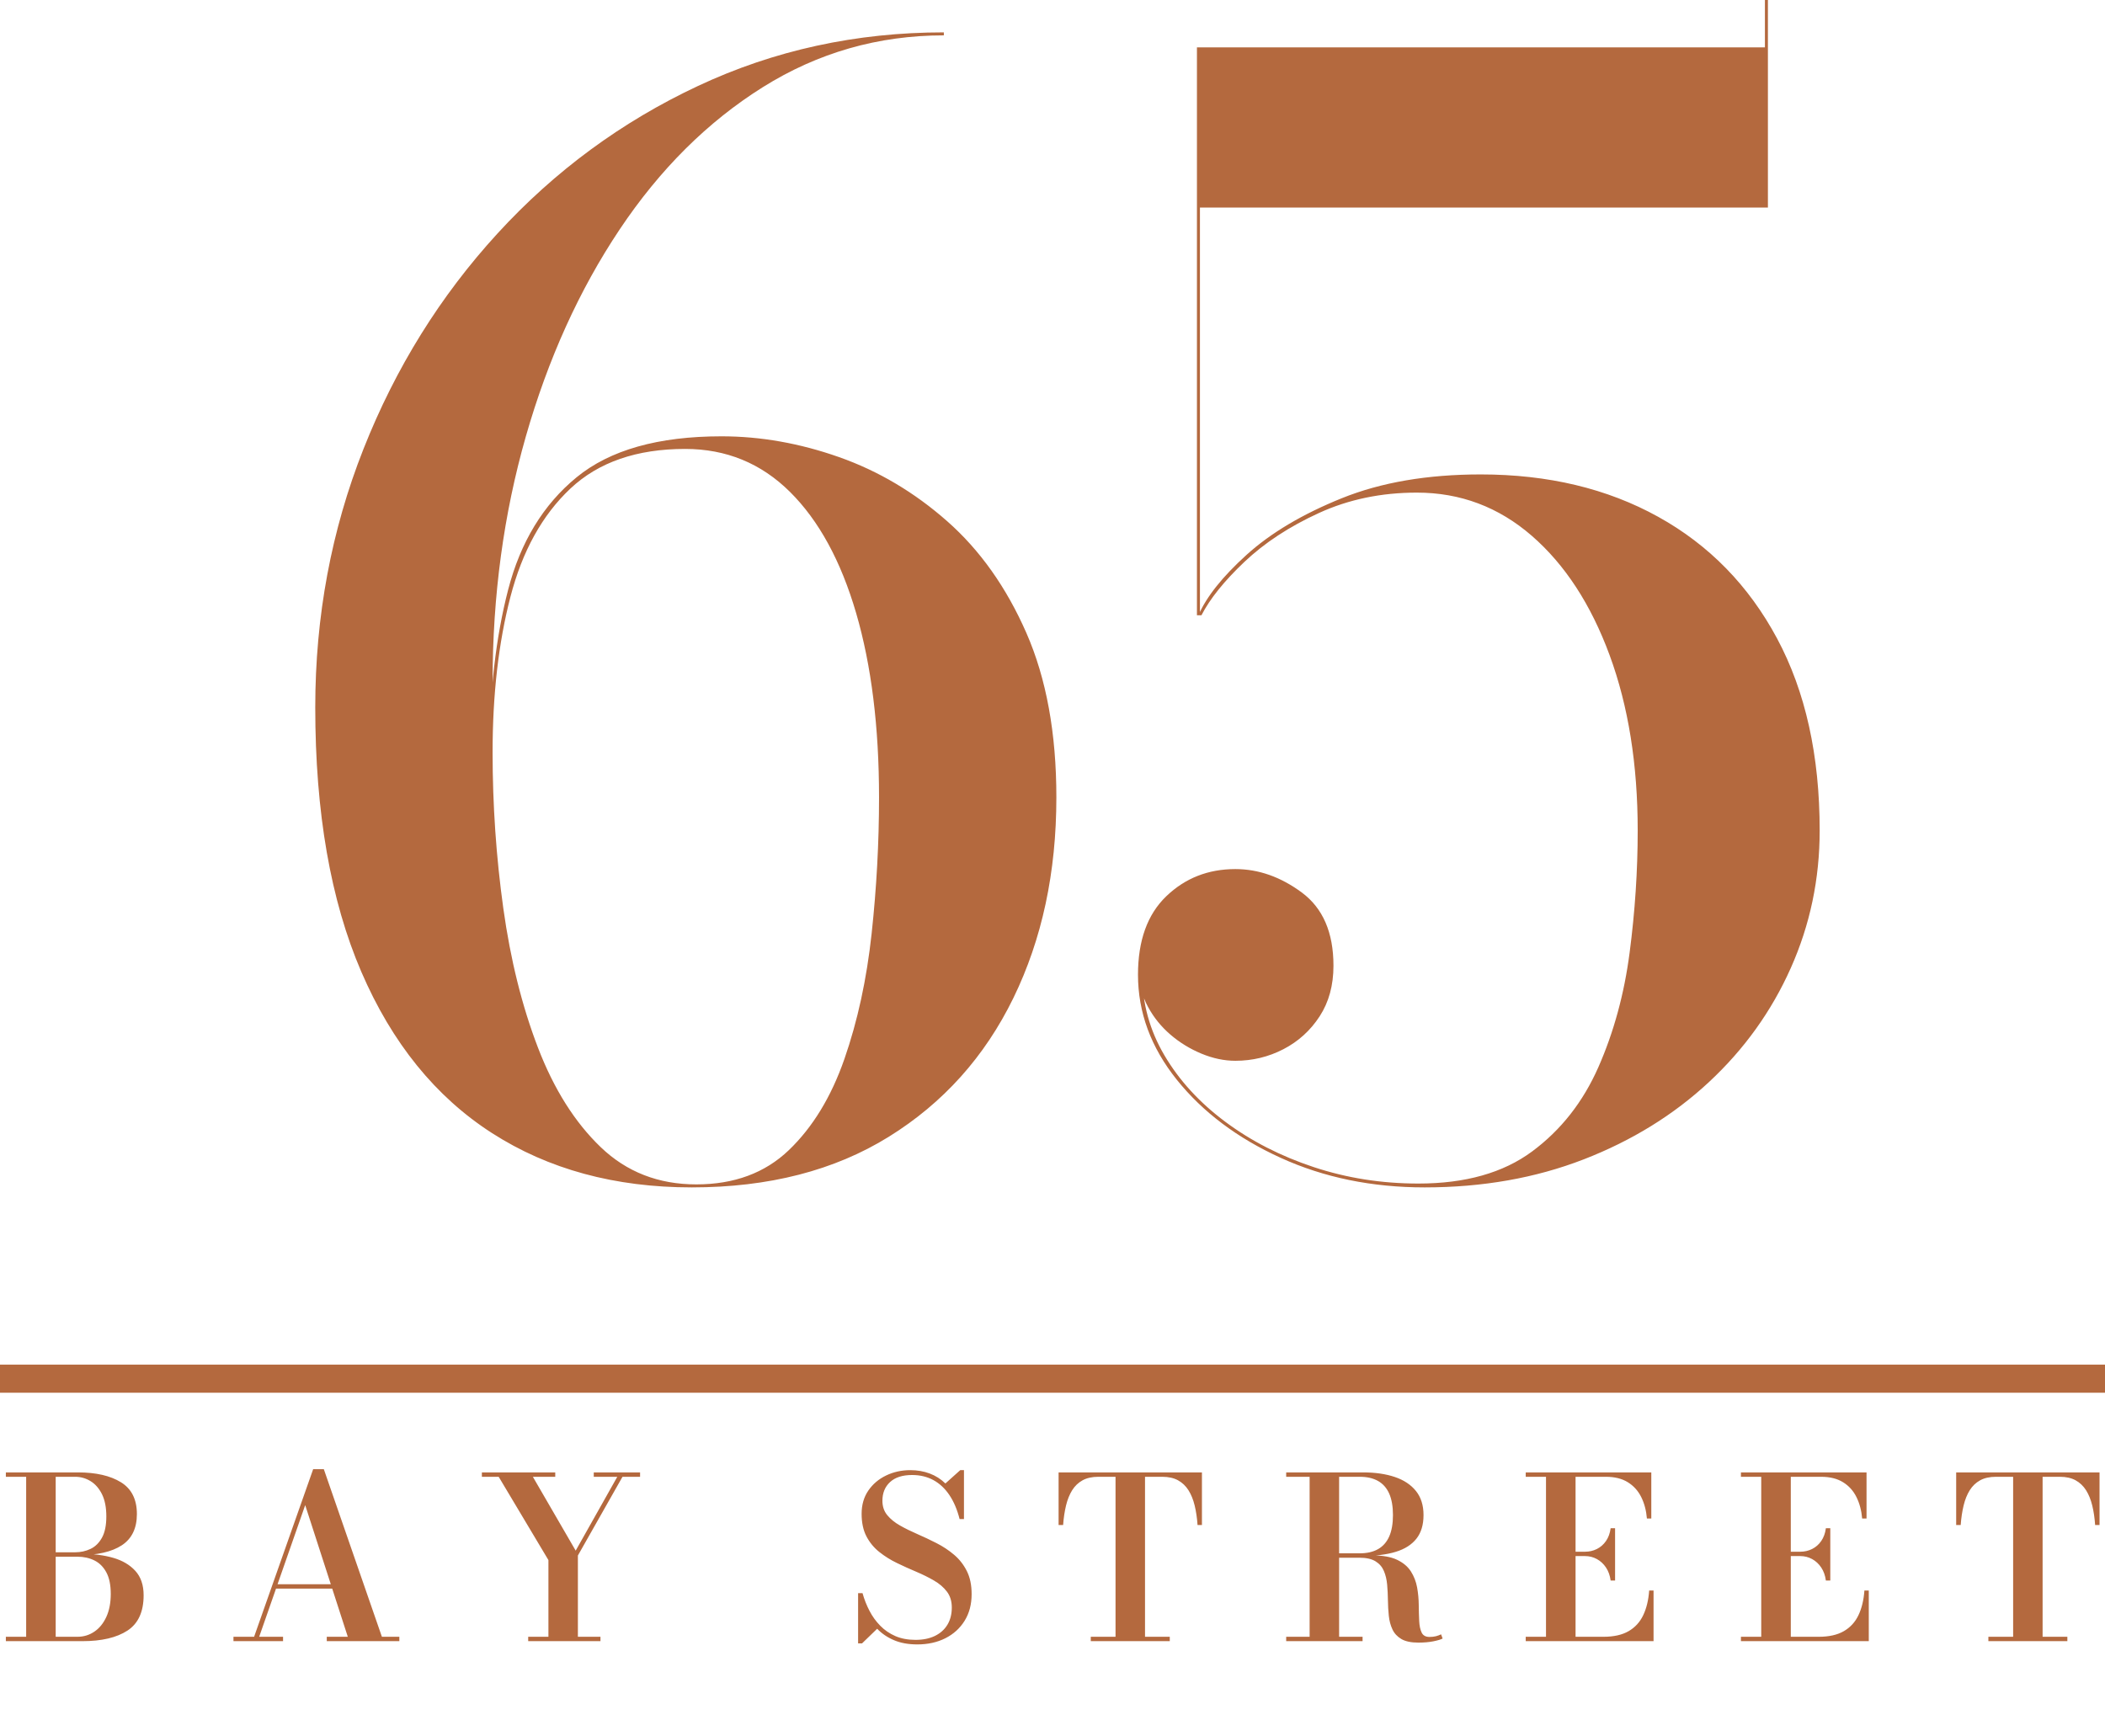
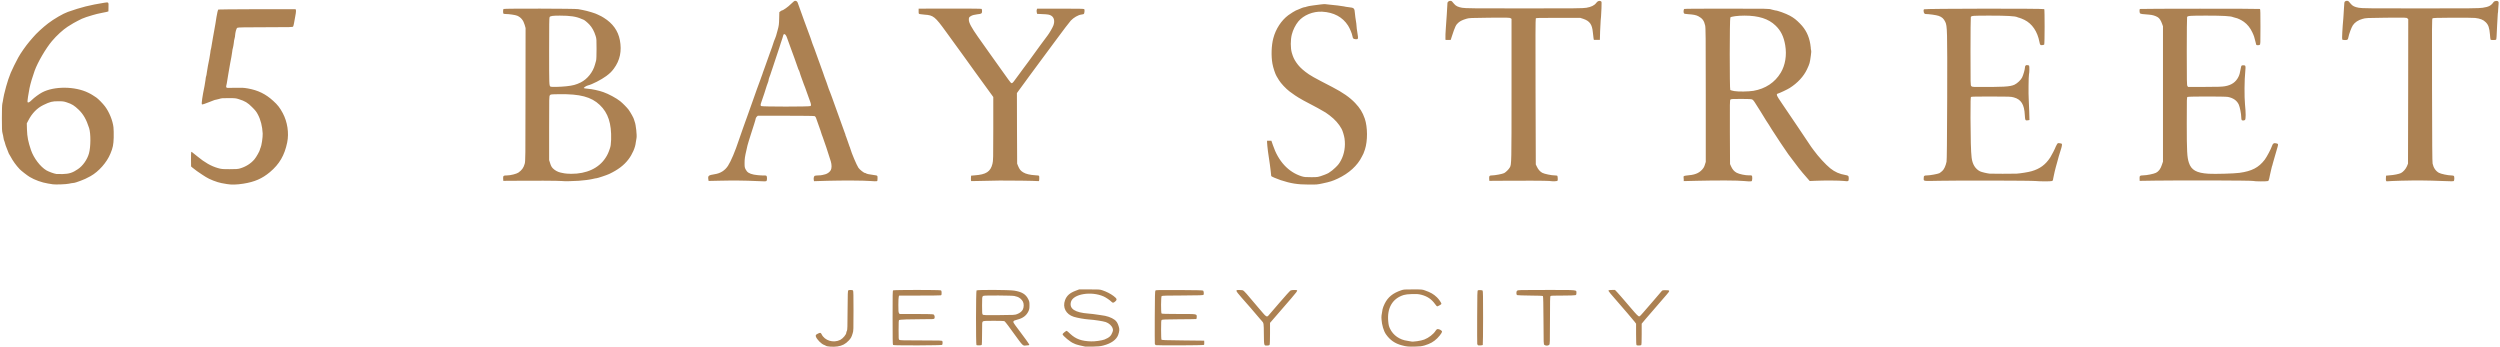
- <svg xmlns="http://www.w3.org/2000/svg" viewBox="0 0 89.8 74" width="359" height="296">
-   <path fill="#b4693e" d="M29.513 50.64Q24.592 50.64 20.985 48.32Q17.378 46.0 15.413 41.44Q13.449 36.88 13.449 30.16Q13.449 24.336 15.506 19.136Q17.562 13.936 21.228 9.936Q24.895 5.936 29.774 3.648Q34.652 1.36 40.265 1.36V1.488Q36.069 1.488 32.54 3.7Q29.01 5.913 26.43 9.776Q23.851 13.639 22.432 18.602Q21.014 23.565 21.014 29.066V32.08Q21.014 35.45 21.472 38.737Q21.93 42.023 22.951 44.68Q23.972 47.337 25.628 48.924Q27.283 50.512 29.705 50.512Q32.128 50.512 33.653 49.05Q35.178 47.588 36.023 45.16Q36.868 42.732 37.184 39.811Q37.5 36.89 37.5 34.0Q37.5 29.488 36.525 26.143Q35.549 22.799 33.701 20.966Q31.853 19.133 29.229 19.133Q26.134 19.133 24.334 20.824Q22.535 22.515 21.774 25.448Q21.014 28.381 21.014 32.08H20.886Q20.886 28.202 21.676 25.146Q22.466 22.09 24.599 20.342Q26.732 18.595 30.78 18.595Q33.28 18.595 35.795 19.482Q38.311 20.369 40.408 22.218Q42.506 24.067 43.786 26.985Q45.065 29.904 45.065 34.0Q45.065 38.8 43.231 42.56Q41.397 46.32 37.916 48.48Q34.435 50.64 29.513 50.64ZM60.777 50.64Q57.401 50.64 54.633 49.378Q51.864 48.116 50.205 46.049Q48.547 43.981 48.547 41.565Q48.547 39.379 49.753 38.219Q50.96 37.059 52.7 37.059Q54.185 37.059 55.536 38.059Q56.886 39.059 56.886 41.181Q56.886 42.435 56.296 43.342Q55.705 44.25 54.75 44.744Q53.795 45.238 52.7 45.238Q51.989 45.238 51.255 44.934Q50.521 44.629 49.931 44.122Q49.34 43.614 48.976 42.941Q48.611 42.269 48.611 41.565H48.73Q48.73 43.4 49.675 45.006Q50.621 46.612 52.273 47.842Q53.925 49.072 56.043 49.774Q58.162 50.476 60.508 50.476Q63.509 50.476 65.357 49.109Q67.205 47.742 68.19 45.504Q69.175 43.266 69.52 40.625Q69.865 37.985 69.865 35.414Q69.865 31.184 68.667 27.933Q67.469 24.682 65.347 22.839Q63.225 20.997 60.444 20.997Q58.168 20.997 56.27 21.865Q54.373 22.733 53.085 23.954Q51.798 25.174 51.254 26.23H51.126Q51.638 25.046 53.183 23.648Q54.729 22.25 57.244 21.235Q59.76 20.221 63.171 20.221Q67.475 20.221 70.736 22.027Q73.998 23.834 75.813 27.224Q77.628 30.614 77.628 35.414Q77.628 38.518 76.395 41.282Q75.163 44.046 72.904 46.147Q70.645 48.248 67.562 49.444Q64.478 50.64 60.777 50.64ZM51.062 26.23V2.0H75.292V-1.488H75.42V8.835H51.19V26.23ZM0 58.2H89.8V59.4H0ZM0.25 70.0V69.813H3.304Q3.703 69.813 4.025 69.594Q4.347 69.376 4.536 68.966Q4.725 68.555 4.725 67.984Q4.725 67.413 4.536 67.063Q4.347 66.713 4.025 66.555Q3.703 66.397 3.304 66.397H2.21V66.275H3.519Q4.239 66.275 4.83 66.445Q5.422 66.616 5.774 67.002Q6.127 67.389 6.127 68.042Q6.127 69.1 5.436 69.55Q4.745 70.0 3.519 70.0ZM1.116 69.919V62.881H2.376V69.919ZM2.21 66.333V66.208H3.208Q3.559 66.208 3.862 66.064Q4.165 65.92 4.351 65.584Q4.536 65.248 4.536 64.677Q4.536 64.106 4.351 63.731Q4.165 63.357 3.862 63.172Q3.559 62.987 3.208 62.987H0.25V62.8H3.325Q4.478 62.8 5.159 63.22Q5.84 63.64 5.84 64.576Q5.84 65.487 5.196 65.91Q4.551 66.333 3.325 66.333ZM11.714 67.759V67.572H14.729V67.759ZM13.814 62.661 16.292 69.813H17.036V70.0H13.94V69.813H14.837L13.02 64.196L11.057 69.813H12.075V70.0H9.96V69.813H10.84L13.36 62.661ZM22.533 70.0V69.813H23.396V66.541L21.274 62.987H20.557V62.8H23.687V62.987H22.732L24.559 66.138L26.334 62.987H25.33V62.8H27.306V62.987H26.556L24.653 66.346V69.813H25.616V70.0ZM39.131 70.139Q38.564 70.139 38.141 69.96Q37.718 69.781 37.42 69.471L36.774 70.096H36.607V67.952H36.796Q36.905 68.345 37.091 68.703Q37.276 69.061 37.55 69.34Q37.823 69.62 38.195 69.783Q38.568 69.945 39.056 69.945Q39.533 69.945 39.881 69.778Q40.228 69.61 40.416 69.301Q40.604 68.992 40.604 68.565Q40.604 68.161 40.396 67.887Q40.189 67.613 39.845 67.414Q39.501 67.214 39.091 67.04Q38.68 66.867 38.27 66.669Q37.86 66.472 37.516 66.199Q37.172 65.927 36.964 65.532Q36.757 65.137 36.757 64.566Q36.757 63.992 37.043 63.575Q37.329 63.158 37.803 62.931Q38.276 62.704 38.834 62.704Q39.281 62.704 39.661 62.847Q40.041 62.989 40.331 63.272L40.964 62.704H41.123V64.792H40.937Q40.784 64.186 40.501 63.766Q40.218 63.345 39.818 63.128Q39.418 62.911 38.912 62.911Q38.295 62.911 37.969 63.213Q37.644 63.514 37.644 64.01Q37.644 64.372 37.85 64.623Q38.056 64.874 38.395 65.066Q38.734 65.258 39.141 65.434Q39.547 65.61 39.953 65.818Q40.36 66.025 40.698 66.311Q41.037 66.596 41.243 67.004Q41.45 67.411 41.45 67.994Q41.45 68.646 41.152 69.128Q40.854 69.61 40.331 69.875Q39.808 70.139 39.131 70.139ZM46.533 70.0V69.813H47.589V62.987H46.856Q46.456 62.987 46.183 63.137Q45.91 63.287 45.739 63.561Q45.568 63.835 45.477 64.213Q45.386 64.59 45.353 65.046H45.16V62.8H51.275V65.046H51.088Q51.056 64.59 50.965 64.213Q50.873 63.835 50.701 63.561Q50.528 63.287 50.255 63.137Q49.982 62.987 49.582 62.987H48.847V69.813H49.903V70.0ZM56.6 66.364V66.252H58.01Q58.471 66.252 58.787 66.074Q59.103 65.896 59.264 65.534Q59.424 65.172 59.424 64.62Q59.424 64.068 59.264 63.705Q59.103 63.343 58.787 63.165Q58.471 62.987 58.01 62.987H54.869V62.8H58.154Q58.922 62.8 59.502 62.995Q60.081 63.19 60.405 63.593Q60.728 63.996 60.728 64.62Q60.728 65.244 60.425 65.628Q60.121 66.012 59.545 66.188Q58.97 66.364 58.154 66.364ZM54.869 70.0V69.813H58.128V70.0ZM55.869 69.899V62.914H57.127V69.899ZM60.506 70.062Q60.045 70.062 59.784 69.91Q59.523 69.757 59.402 69.498Q59.28 69.239 59.247 68.917Q59.213 68.595 59.209 68.251Q59.205 67.908 59.176 67.586Q59.147 67.264 59.037 67.005Q58.928 66.746 58.68 66.593Q58.432 66.44 57.991 66.44H56.6V66.34H58.528Q59.202 66.34 59.597 66.527Q59.993 66.715 60.191 67.027Q60.388 67.339 60.455 67.71Q60.521 68.08 60.524 68.45Q60.528 68.821 60.543 69.133Q60.557 69.445 60.648 69.633Q60.738 69.82 60.982 69.82Q61.136 69.82 61.258 69.789Q61.38 69.757 61.477 69.709L61.543 69.888Q61.428 69.95 61.15 70.006Q60.872 70.062 60.506 70.062ZM65.088 70.0V69.813H65.953V62.987H65.088V62.8H70.445V64.768H70.258Q70.215 64.254 70.015 63.851Q69.814 63.448 69.441 63.218Q69.068 62.987 68.506 62.987H67.214V69.813H68.407Q69.064 69.813 69.478 69.573Q69.891 69.333 70.101 68.891Q70.311 68.45 70.354 67.84H70.541V70.0ZM68.711 67.414Q68.668 67.093 68.513 66.859Q68.358 66.626 68.125 66.498Q67.892 66.37 67.618 66.37H66.975V66.184H67.618Q67.892 66.184 68.125 66.067Q68.358 65.95 68.513 65.726Q68.668 65.502 68.711 65.181H68.9V67.414ZM74.269 70.0V69.813H75.135V62.987H74.269V62.8H79.627V64.768H79.44Q79.397 64.254 79.196 63.851Q78.996 63.448 78.623 63.218Q78.249 62.987 77.688 62.987H76.396V69.813H77.588Q78.246 69.813 78.659 69.573Q79.073 69.333 79.283 68.891Q79.493 68.45 79.536 67.84H79.723V70.0ZM77.893 67.414Q77.85 67.093 77.695 66.859Q77.54 66.626 77.307 66.498Q77.073 66.37 76.8 66.37H76.157V66.184H76.8Q77.073 66.184 77.307 66.067Q77.54 65.95 77.695 65.726Q77.85 65.502 77.893 65.181H78.081V67.414ZM84.825 70.0V69.813H85.881V62.987H85.147Q84.747 62.987 84.474 63.137Q84.201 63.287 84.03 63.561Q83.859 63.835 83.768 64.213Q83.677 64.59 83.644 65.046H83.451V62.8H89.567V65.046H89.379Q89.348 64.59 89.256 64.213Q89.164 63.835 88.992 63.561Q88.819 63.287 88.546 63.137Q88.273 62.987 87.874 62.987H87.138V69.813H88.194V70.0Z" />
+ <svg xmlns="http://www.w3.org/2000/svg" viewBox="0.7 0.5 311.7 43.3" width="1247" height="173">
+   <path fill="#ac8152" fill-rule="evenodd" d="M105.05 43.75C105.65 43.66 106.05 43.45 106.46 43.01C106.73 42.72 106.80 42.59 106.94 42.13C107.05 41.80 107.05 41.69 107.05 39.30C107.05 37.44 107.04 36.81 106.99 36.76C106.92 36.69 106.51 36.68 106.40 36.75C106.34 36.79 106.32 37.13 106.31 39.22C106.30 41.28 106.29 41.67 106.23 41.80C106.18 41.88 106.15 41.98 106.15 42.03C106.15 42.26 105.74 42.75 105.40 42.93C104.54 43.36 103.45 43.03 103.06 42.22C102.97 42.03 102.89 42.01 102.65 42.13C102.35 42.27 102.30 42.34 102.35 42.51C102.45 42.86 103.06 43.47 103.40 43.57C103.47 43.60 103.55 43.63 103.59 43.66C103.73 43.78 104.55 43.83 105.05 43.75ZM138.25 43.63C139.20 43.39 139.87 42.92 140.09 42.32C140.26 41.83 140.28 41.60 140.15 41.22C140.03 40.83 139.88 40.59 139.64 40.42C139.27 40.14 138.64 39.92 137.97 39.85C137.73 39.82 137.41 39.77 137.28 39.75C137.14 39.72 136.74 39.68 136.40 39.65C134.68 39.52 133.96 39.05 134.20 38.18C134.48 37.20 136.73 36.82 138.28 37.51C138.57 37.64 139.07 37.98 139.25 38.17C139.41 38.34 139.51 38.33 139.73 38.13C139.99 37.90 139.94 37.78 139.51 37.45C139.12 37.16 138.63 36.91 138.12 36.74C137.79 36.63 137.71 36.63 136.50 36.63L135.22 36.63L134.80 36.79C134.05 37.07 133.67 37.41 133.46 37.97C133.12 38.88 133.57 39.74 134.55 40.05C135.01 40.19 135.84 40.34 136.40 40.38C137.13 40.43 138.19 40.59 138.55 40.71C138.95 40.85 139.30 41.17 139.40 41.49C139.46 41.69 139.46 41.74 139.38 41.97C139.21 42.44 138.99 42.64 138.38 42.89C138.06 43.01 137.18 43.14 136.72 43.12C135.53 43.09 134.81 42.83 134.12 42.19C133.90 41.97 133.69 41.80 133.66 41.80C133.58 41.80 133.15 42.15 133.15 42.22C133.15 42.41 134.19 43.26 134.55 43.37C134.62 43.40 134.70 43.43 134.72 43.45C134.79 43.50 135.73 43.74 135.97 43.77C136.09 43.78 136.53 43.78 136.97 43.77C137.61 43.76 137.87 43.73 138.25 43.63ZM178.33 43.63C179.06 43.41 179.47 43.18 179.93 42.73C180.15 42.51 180.38 42.22 180.44 42.10C180.55 41.88 180.55 41.88 180.45 41.78C180.32 41.64 180.00 41.54 179.90 41.60C179.85 41.63 179.76 41.72 179.71 41.81C179.45 42.22 178.87 42.67 178.31 42.89C177.91 43.05 176.87 43.20 176.66 43.13C176.60 43.11 176.40 43.08 176.21 43.05C175.24 42.93 174.42 42.36 174.03 41.53C173.89 41.24 173.85 41.07 173.81 40.65C173.64 38.95 174.34 37.76 175.74 37.33C175.98 37.26 176.27 37.23 176.79 37.21C177.42 37.20 177.57 37.21 177.94 37.30C178.68 37.49 179.21 37.85 179.63 38.43C179.76 38.61 179.88 38.75 179.91 38.75C180.00 38.75 180.45 38.50 180.45 38.44C180.45 38.31 180.13 37.85 179.89 37.62C179.46 37.21 179.11 37.01 178.40 36.76C178.04 36.63 177.99 36.63 176.90 36.63C175.85 36.63 175.75 36.63 175.43 36.74C174.39 37.09 173.77 37.59 173.36 38.42C173.25 38.64 173.13 38.95 173.10 39.10C172.96 39.86 172.94 40.00 172.97 40.38C173.01 41.06 173.24 41.83 173.52 42.23C174.02 42.95 174.65 43.39 175.50 43.61C176.07 43.77 176.36 43.79 177.15 43.77C177.75 43.76 177.96 43.73 178.33 43.63ZM118.11 43.56C118.17 43.50 118.20 43.19 118.14 43.09C118.10 43.01 117.92 43.00 115.48 43.00C113.30 43.00 112.85 42.99 112.77 42.93C112.68 42.86 112.68 42.79 112.68 41.68C112.68 40.76 112.69 40.49 112.74 40.46C112.84 40.39 114.02 40.35 115.63 40.35C117.05 40.35 117.10 40.35 117.15 40.25C117.24 40.09 117.16 39.80 117.02 39.75C116.95 39.72 115.99 39.70 114.85 39.70L112.81 39.70L112.73 39.59C112.66 39.50 112.65 39.31 112.65 38.57C112.65 38.07 112.67 37.60 112.70 37.53L112.75 37.40L115.29 37.40C116.68 37.40 117.88 37.39 117.94 37.37C118.04 37.34 118.05 37.31 118.05 37.07C118.05 36.86 118.03 36.79 117.95 36.75C117.83 36.68 112.11 36.68 112.00 36.75C111.93 36.79 111.93 37.22 111.93 40.14C111.93 42.61 111.94 43.50 111.98 43.55C112.03 43.61 112.52 43.62 115.05 43.62C116.71 43.61 118.08 43.59 118.11 43.56ZM123.05 43.57C123.08 43.56 123.10 42.98 123.10 42.12C123.10 40.71 123.10 40.71 123.21 40.63C123.30 40.56 123.52 40.55 124.56 40.55C125.28 40.55 125.85 40.57 125.90 40.60C125.95 40.63 126.15 40.88 126.36 41.16C126.56 41.44 126.86 41.86 127.03 42.08C128.24 43.74 128.17 43.68 128.60 43.63C128.72 43.62 128.86 43.61 128.91 43.60C128.96 43.60 129.00 43.57 129.00 43.54C129.00 43.50 128.81 43.23 128.59 42.92C128.36 42.62 128.03 42.17 127.85 41.92C127.67 41.68 127.41 41.32 127.26 41.13C126.88 40.62 126.90 40.56 127.51 40.40C128.20 40.23 128.64 39.89 128.89 39.36C129.00 39.12 129.02 39.00 129.02 38.62C129.02 38.22 129.01 38.14 128.86 37.84C128.56 37.23 128.06 36.93 127.10 36.78C126.43 36.68 122.51 36.66 122.41 36.76C122.33 36.84 122.32 43.50 122.40 43.58C122.45 43.63 122.97 43.63 123.05 43.57ZM150.81 43.56C150.83 43.54 150.85 43.40 150.84 43.27L150.83 43.03L148.19 43.00C145.91 42.98 145.54 42.96 145.50 42.90C145.47 42.86 145.45 42.31 145.45 41.67C145.45 40.65 145.46 40.50 145.53 40.44C145.60 40.39 146.01 40.37 147.67 40.36C148.80 40.36 149.76 40.34 149.81 40.33C149.88 40.31 149.90 40.26 149.90 40.08C149.90 39.68 150.01 39.70 147.66 39.70C146.10 39.70 145.55 39.68 145.51 39.64C145.42 39.55 145.43 37.53 145.52 37.46C145.57 37.41 146.32 37.39 148.15 37.39C150.36 37.38 150.71 37.36 150.75 37.30C150.81 37.21 150.78 36.86 150.70 36.78C150.66 36.74 149.81 36.72 147.73 36.71C145.05 36.70 144.81 36.70 144.74 36.78C144.69 36.85 144.67 37.43 144.66 40.09C144.65 41.87 144.66 43.37 144.67 43.44C144.69 43.50 144.75 43.57 144.80 43.59C144.95 43.64 150.75 43.62 150.81 43.56ZM159.00 43.54C159.03 43.50 159.05 42.87 159.05 42.13L159.05 40.81L160.08 39.62C160.65 38.96 161.37 38.12 161.69 37.76C162.33 37.02 162.47 36.83 162.43 36.75C162.38 36.68 161.78 36.69 161.62 36.76C161.55 36.79 160.91 37.50 160.19 38.34C159.48 39.17 158.86 39.89 158.82 39.93C158.66 40.08 158.53 40.01 158.20 39.62C158.02 39.40 157.77 39.12 157.65 38.98C157.53 38.84 157.12 38.36 156.75 37.92C155.65 36.62 155.78 36.73 155.30 36.71C154.67 36.68 154.68 36.71 155.52 37.68C155.77 37.95 156.06 38.28 156.17 38.42C156.28 38.55 156.48 38.77 156.61 38.92C156.81 39.14 157.53 39.98 157.83 40.35C157.88 40.41 157.96 40.51 158.01 40.55C158.27 40.83 158.27 40.83 158.28 42.22C158.30 43.70 158.28 43.65 158.71 43.64C158.89 43.63 158.97 43.61 159.00 43.54ZM185.61 43.57C185.63 43.55 185.65 42.03 185.65 40.18C185.65 37.59 185.64 36.80 185.59 36.77C185.50 36.71 185.08 36.70 185.00 36.75C184.93 36.79 184.92 37.22 184.91 40.04C184.90 41.82 184.91 43.35 184.92 43.43C184.95 43.56 184.98 43.60 185.09 43.62C185.23 43.64 185.54 43.61 185.61 43.57ZM193.90 43.55C193.99 43.46 194.00 43.36 194.00 40.49C194.00 38.08 194.01 37.52 194.07 37.46C194.12 37.41 194.43 37.40 195.59 37.40C196.44 37.40 197.09 37.38 197.17 37.35C197.28 37.31 197.30 37.27 197.30 37.08C197.30 36.67 197.59 36.70 193.57 36.70C190.05 36.70 190.00 36.70 189.90 36.80C189.82 36.88 189.80 36.96 189.81 37.11C189.82 37.29 189.85 37.32 189.95 37.35C190.02 37.37 190.75 37.39 191.58 37.40C192.48 37.40 193.09 37.43 193.12 37.46C193.16 37.49 193.18 38.58 193.19 40.49C193.20 43.46 193.20 43.48 193.31 43.56C193.45 43.68 193.77 43.68 193.90 43.55ZM205.39 43.58C205.43 43.55 205.45 43.21 205.45 42.23L205.45 40.91L205.91 40.36C206.17 40.06 206.79 39.34 207.30 38.75C207.81 38.16 208.38 37.50 208.57 37.28C209.01 36.77 209.00 36.73 208.46 36.73C208.07 36.73 208.03 36.73 207.93 36.86C207.87 36.93 207.42 37.45 206.93 38.03C206.43 38.60 205.85 39.28 205.63 39.53C205.37 39.84 205.21 40.00 205.14 40.00C205.02 40.00 204.81 39.79 204.08 38.93C203.77 38.57 203.42 38.17 203.30 38.02C203.18 37.88 202.97 37.65 202.85 37.50C202.73 37.35 202.51 37.11 202.37 36.96L202.12 36.70L201.74 36.70C201.53 36.70 201.34 36.72 201.32 36.75C201.27 36.84 201.21 36.78 203.66 39.59C204.05 40.05 204.46 40.53 204.56 40.66L204.75 40.91L204.75 42.22C204.75 43.15 204.77 43.55 204.81 43.59C204.87 43.65 205.29 43.65 205.39 43.58ZM123.18 39.77C123.11 39.70 123.10 39.54 123.10 38.63C123.10 37.63 123.11 37.56 123.20 37.48C123.29 37.39 123.43 37.39 125.13 37.39C126.15 37.40 127.04 37.42 127.12 37.45C127.21 37.47 127.37 37.52 127.49 37.55C127.74 37.62 128.07 37.89 128.20 38.16C128.33 38.41 128.33 38.83 128.20 39.12C128.07 39.39 127.84 39.57 127.46 39.72C127.19 39.82 127.08 39.83 125.22 39.84C123.47 39.85 123.25 39.85 123.18 39.77ZM9.12 23.43C9.29 23.39 9.50 23.35 9.58 23.35C9.67 23.35 9.86 23.31 10.01 23.26C10.15 23.20 10.40 23.12 10.55 23.07C10.86 22.97 11.38 22.73 11.80 22.49C12.82 21.92 13.83 20.78 14.28 19.68C14.59 18.94 14.66 18.58 14.69 17.68C14.70 17.21 14.69 16.62 14.66 16.38C14.56 15.54 14.13 14.48 13.60 13.78C13.32 13.41 12.76 12.84 12.51 12.67C12.39 12.59 12.19 12.46 12.08 12.39C11.97 12.31 11.71 12.17 11.52 12.08C9.86 11.26 7.25 11.24 5.75 12.04C5.37 12.24 4.77 12.68 4.47 12.98C4.17 13.28 3.99 13.37 3.93 13.23C3.90 13.15 4.05 12.12 4.18 11.50C4.31 10.89 4.54 10.11 4.82 9.33C5.20 8.28 6.20 6.56 6.98 5.63C7.56 4.94 8.36 4.21 8.93 3.84C9.58 3.43 9.82 3.29 10.20 3.10C10.43 2.98 10.67 2.87 10.72 2.84C10.90 2.75 11.60 2.51 12.05 2.39C12.17 2.36 12.42 2.30 12.60 2.24C12.78 2.19 13.07 2.13 13.25 2.10C13.43 2.07 13.68 2.02 13.80 1.99L14.03 1.92L14.04 1.38C14.06 0.75 14.06 0.76 13.53 0.84C11.67 1.14 10.64 1.40 8.96 1.99C8.37 2.20 7.23 2.86 6.50 3.42C5.87 3.90 5.02 4.68 4.63 5.15C4.54 5.25 4.35 5.48 4.19 5.66C3.70 6.24 3.07 7.14 2.77 7.69C2.53 8.12 1.96 9.27 1.84 9.58C1.67 9.97 1.38 10.83 1.26 11.30C1.01 12.25 0.95 12.50 0.90 12.83C0.87 13.02 0.83 13.29 0.79 13.43C0.75 13.59 0.73 14.22 0.73 15.25C0.73 16.57 0.74 16.87 0.81 17.13C0.86 17.30 0.91 17.56 0.93 17.71C0.95 17.85 0.99 18.03 1.03 18.10C1.06 18.17 1.11 18.31 1.13 18.42C1.15 18.52 1.24 18.79 1.34 19.02C1.43 19.24 1.52 19.47 1.54 19.53C1.55 19.58 1.58 19.65 1.60 19.68C1.62 19.70 1.72 19.88 1.83 20.07C2.10 20.59 2.50 21.14 2.95 21.62C3.13 21.81 3.87 22.39 4.20 22.59C4.83 22.97 5.72 23.29 6.48 23.41C6.70 23.44 6.98 23.48 7.10 23.51C7.45 23.56 8.78 23.51 9.12 23.43ZM30.88 23.43C32.28 23.21 33.22 22.80 34.19 21.99C35.38 20.99 36.02 19.89 36.35 18.28C36.59 17.10 36.38 15.72 35.80 14.63C35.45 13.97 35.16 13.59 34.60 13.09C33.67 12.24 32.72 11.77 31.43 11.54C30.89 11.45 30.71 11.44 29.81 11.46C28.87 11.49 28.80 11.49 28.75 11.40C28.72 11.34 28.72 11.26 28.75 11.17C28.78 11.09 28.83 10.80 28.87 10.53C28.91 10.25 28.97 9.89 29.00 9.73C29.18 8.69 29.31 7.93 29.38 7.62C29.41 7.43 29.46 7.14 29.48 6.98C29.49 6.81 29.54 6.57 29.58 6.45C29.61 6.33 29.66 6.07 29.68 5.88C29.69 5.69 29.74 5.43 29.78 5.30C29.82 5.18 29.85 4.99 29.85 4.88C29.86 4.76 29.89 4.53 29.94 4.35C30.01 4.10 30.05 4.01 30.15 3.96C30.25 3.92 31.05 3.90 33.66 3.90C36.85 3.90 37.05 3.89 37.09 3.81C37.12 3.76 37.17 3.58 37.20 3.40C37.23 3.22 37.30 2.85 37.35 2.57C37.48 1.92 37.48 1.65 37.36 1.65C35.60 1.63 27.77 1.66 27.75 1.69C27.69 1.76 27.60 2.14 27.52 2.63C27.48 2.90 27.43 3.25 27.40 3.40C27.37 3.55 27.30 3.93 27.25 4.25C27.19 4.57 27.11 5.02 27.07 5.25C27.03 5.48 26.96 5.88 26.92 6.14C26.88 6.40 26.84 6.63 26.82 6.66C26.80 6.69 26.77 6.88 26.75 7.09C26.72 7.30 26.67 7.63 26.63 7.83C26.50 8.42 26.39 9.06 26.32 9.53C26.29 9.78 26.25 10.02 26.22 10.05C26.20 10.08 26.17 10.28 26.15 10.49C26.12 10.70 26.07 11.03 26.03 11.23C25.76 12.53 25.63 13.45 25.70 13.52C25.73 13.55 25.83 13.54 26.01 13.47C26.16 13.41 26.44 13.30 26.65 13.23C26.86 13.15 27.10 13.06 27.19 13.02C27.28 12.98 27.39 12.95 27.45 12.95C27.50 12.95 27.68 12.90 27.86 12.85C28.13 12.76 28.30 12.74 29.04 12.75C29.83 12.75 29.94 12.76 30.31 12.88C31.08 13.12 31.42 13.32 31.97 13.88C32.36 14.26 32.52 14.47 32.68 14.78C33.04 15.45 33.24 16.26 33.29 17.16C33.31 17.63 33.15 18.70 33.02 18.96C32.98 19.03 32.95 19.12 32.95 19.16C32.95 19.30 32.48 20.14 32.26 20.39C31.81 20.92 31.18 21.32 30.45 21.53C30.18 21.61 29.96 21.62 29.15 21.62C28.24 21.62 28.14 21.61 27.69 21.48C26.85 21.24 26.06 20.79 25.14 20.03C24.40 19.43 24.40 19.43 24.37 19.47C24.35 19.48 24.34 19.90 24.34 20.39L24.35 21.28L24.51 21.42C24.77 21.64 25.34 22.06 25.73 22.30C25.92 22.42 26.13 22.55 26.20 22.60C26.62 22.88 27.60 23.26 28.15 23.36C28.33 23.39 28.63 23.44 28.83 23.48C29.39 23.58 30.05 23.56 30.88 23.43ZM165.60 23.40C166.56 23.20 166.85 23.10 167.50 22.80C168.91 22.14 169.97 21.17 170.52 20.05C170.60 19.90 170.68 19.73 170.71 19.68C170.73 19.63 170.82 19.40 170.90 19.16C171.25 18.08 171.24 16.38 170.88 15.31C170.60 14.51 170.29 14.01 169.67 13.35C169.00 12.65 168.14 12.05 166.83 11.37C164.50 10.17 164.05 9.92 163.47 9.47C162.94 9.06 162.61 8.72 162.32 8.29C162.05 7.89 161.93 7.63 161.77 7.09C161.60 6.51 161.60 5.48 161.77 4.81C161.92 4.22 162.23 3.61 162.58 3.18C163.23 2.39 164.42 1.90 165.56 1.96C167.01 2.04 168.10 2.62 168.79 3.69C169.01 4.04 169.28 4.67 169.34 5.02C169.40 5.32 169.44 5.36 169.71 5.39C170.07 5.43 170.09 5.37 169.96 4.61C169.90 4.26 169.85 3.87 169.85 3.74C169.85 3.62 169.81 3.32 169.77 3.09C169.73 2.86 169.67 2.45 169.65 2.18C169.60 1.52 169.55 1.47 168.90 1.40C168.64 1.37 168.36 1.33 168.28 1.30C168.13 1.26 166.96 1.11 166.40 1.07C166.25 1.06 166.05 1.04 165.96 1.02C165.87 1.01 165.62 1.02 165.41 1.05C165.20 1.07 164.75 1.13 164.41 1.18C164.07 1.22 163.72 1.29 163.62 1.33C163.53 1.37 163.41 1.40 163.35 1.40C163.26 1.40 162.88 1.54 162.47 1.73C162.38 1.77 162.30 1.80 162.29 1.80C162.24 1.80 161.57 2.22 161.33 2.40C160.46 3.05 159.76 4.12 159.46 5.28C159.22 6.17 159.18 7.48 159.35 8.45C159.44 8.96 159.71 9.76 159.86 10.00C159.90 10.07 160.04 10.29 160.16 10.50C160.42 10.92 161.01 11.55 161.49 11.92C161.83 12.18 162.59 12.70 162.63 12.70C162.65 12.70 162.72 12.74 162.79 12.79C162.93 12.89 163.32 13.10 164.45 13.69C164.79 13.87 165.28 14.13 165.52 14.28C165.76 14.43 165.98 14.55 165.99 14.55C166.00 14.55 166.22 14.71 166.48 14.90C167.16 15.42 167.64 15.96 167.98 16.58C168.11 16.80 168.30 17.44 168.35 17.78C168.49 18.75 168.33 19.73 167.90 20.53C167.68 20.93 167.57 21.08 167.18 21.45C166.88 21.73 166.75 21.84 166.35 22.10C166.28 22.14 166.07 22.24 165.88 22.31C165.02 22.63 165.02 22.62 164.18 22.62C163.48 22.62 163.33 22.61 163.00 22.51C161.34 21.99 160.08 20.63 159.41 18.62L159.22 18.07L158.95 18.07L158.68 18.07L158.68 18.25C158.69 18.66 158.86 20.04 159.03 21.03C159.08 21.39 159.20 22.35 159.20 22.48C159.20 22.53 159.90 22.83 160.38 22.99C161.63 23.40 162.48 23.54 163.85 23.54C164.86 23.55 164.97 23.54 165.60 23.40ZM72.75 23.07C73.41 23.02 74.07 22.94 74.45 22.85C74.68 22.79 74.91 22.75 74.96 22.75C75.08 22.75 76.23 22.37 76.55 22.22C77.64 21.70 78.39 21.14 78.95 20.40C79.44 19.76 79.81 18.91 79.87 18.28C79.89 18.11 79.93 17.87 79.96 17.74C80.03 17.44 79.88 16.03 79.74 15.72C79.69 15.60 79.65 15.47 79.65 15.43C79.65 15.31 79.20 14.50 78.96 14.18C78.75 13.91 78.25 13.40 77.93 13.14C77.46 12.76 76.48 12.23 75.82 12.00C75.30 11.81 74.38 11.61 73.88 11.58C73.62 11.56 73.39 11.52 73.38 11.50C73.34 11.45 73.69 11.21 73.88 11.17C74.42 11.04 75.57 10.45 76.19 9.99C76.65 9.64 76.82 9.48 77.13 9.07C77.90 8.03 78.14 6.87 77.88 5.50C77.65 4.33 77.00 3.42 75.88 2.72C75.66 2.58 75.42 2.45 75.35 2.43C75.28 2.41 75.18 2.36 75.12 2.32C74.92 2.19 73.84 1.86 73.25 1.75C73.07 1.71 72.81 1.66 72.67 1.64C72.36 1.57 63.45 1.55 63.36 1.62C63.30 1.66 63.28 2.03 63.33 2.17C63.35 2.23 63.43 2.25 63.64 2.25C64.06 2.25 64.85 2.37 65.06 2.46C65.54 2.67 65.83 3.03 66.00 3.61L66.11 4.00L66.10 12.31C66.10 20.26 66.09 20.63 66.00 20.95C65.86 21.45 65.65 21.74 65.21 22.05C64.98 22.21 64.21 22.40 63.81 22.40C63.35 22.40 63.29 22.45 63.31 22.80L63.33 23.08L64.15 23.07C66.85 23.04 70.41 23.06 70.65 23.10C70.89 23.14 72.05 23.12 72.75 23.07ZM96.19 23.09C96.27 23.01 96.27 22.53 96.19 22.46C96.15 22.44 96.09 22.41 96.05 22.41C96.01 22.41 95.77 22.40 95.53 22.40C95.28 22.39 94.87 22.35 94.61 22.30C94.03 22.18 93.76 22.01 93.58 21.64C93.46 21.41 93.45 21.32 93.45 20.84C93.45 20.34 93.50 20.01 93.68 19.25C93.71 19.10 93.77 18.84 93.81 18.67C93.85 18.51 93.92 18.27 93.96 18.15C94.00 18.03 94.12 17.66 94.22 17.32C94.32 17.00 94.51 16.42 94.63 16.04C94.75 15.66 94.85 15.32 94.85 15.27C94.85 15.23 94.91 15.14 94.97 15.07L95.10 14.95L98.60 14.95C100.98 14.95 102.14 14.97 102.21 15.00C102.26 15.03 102.33 15.12 102.36 15.19C102.45 15.41 102.85 16.56 102.93 16.80C103.05 17.20 103.16 17.52 103.21 17.62C103.32 17.88 103.97 19.82 104.22 20.66C104.34 21.07 104.34 21.49 104.22 21.73C104.10 21.96 103.80 22.19 103.52 22.26C103.41 22.28 103.25 22.33 103.15 22.35C103.05 22.38 102.82 22.40 102.62 22.40C102.42 22.40 102.24 22.43 102.19 22.46C102.10 22.54 102.05 22.77 102.09 22.97L102.12 23.12L103.80 23.07C105.80 23.02 108.27 23.03 109.19 23.10C109.55 23.13 109.90 23.14 109.95 23.12C110.04 23.10 110.05 23.05 110.05 22.77C110.05 22.40 110.07 22.42 109.58 22.35C109.00 22.27 108.69 22.21 108.63 22.15C108.60 22.12 108.54 22.10 108.50 22.10C108.36 22.10 107.82 21.68 107.66 21.44C107.44 21.11 106.80 19.60 106.65 19.05C106.62 18.93 106.57 18.80 106.55 18.78C106.53 18.75 106.44 18.49 106.35 18.20C106.26 17.91 106.15 17.62 106.12 17.55C106.08 17.48 106.05 17.40 106.05 17.36C106.05 17.32 106.01 17.19 105.95 17.06C105.90 16.93 105.72 16.43 105.55 15.95C105.38 15.47 105.20 14.96 105.14 14.81C105.04 14.54 104.93 14.24 104.75 13.73C104.58 13.26 104.46 12.92 104.36 12.64C104.30 12.49 104.21 12.24 104.15 12.08C104.09 11.91 104.01 11.70 103.96 11.60C103.92 11.50 103.87 11.36 103.85 11.28C103.82 11.19 103.75 10.97 103.68 10.78C103.49 10.29 103.30 9.75 103.25 9.58C103.23 9.49 103.14 9.25 103.05 9.03C102.96 8.80 102.87 8.56 102.85 8.47C102.83 8.39 102.75 8.17 102.67 7.98C102.50 7.53 102.41 7.27 102.16 6.56C102.04 6.25 101.94 5.97 101.92 5.94C101.90 5.91 101.87 5.82 101.85 5.73C101.82 5.65 101.75 5.43 101.69 5.25C101.36 4.37 100.93 3.20 100.87 3.03C100.84 2.92 100.75 2.68 100.68 2.50C100.42 1.79 100.14 1.02 100.09 0.86C100.04 0.69 99.92 0.60 99.75 0.60C99.68 0.60 99.49 0.75 99.24 1.00C98.91 1.34 98.26 1.80 98.12 1.80C98.09 1.80 98.01 1.85 97.93 1.91L97.79 2.02L97.77 2.80C97.75 3.58 97.74 3.68 97.56 4.33C97.50 4.52 97.42 4.81 97.38 4.98C97.33 5.14 97.27 5.30 97.25 5.33C97.23 5.35 97.18 5.49 97.13 5.62C97.09 5.76 96.98 6.10 96.88 6.38C96.78 6.65 96.65 7.00 96.60 7.15C96.55 7.30 96.43 7.62 96.35 7.85C96.26 8.08 96.16 8.37 96.13 8.47C96.09 8.58 96.00 8.83 95.93 9.03C95.85 9.22 95.77 9.45 95.74 9.55C95.72 9.65 95.66 9.79 95.63 9.88C95.59 9.96 95.55 10.08 95.53 10.15C95.51 10.22 95.47 10.32 95.45 10.38C95.39 10.51 95.21 11.02 95.00 11.60C94.91 11.86 94.75 12.32 94.64 12.62C94.53 12.93 94.41 13.27 94.37 13.38C94.33 13.48 94.23 13.77 94.15 14.00C94.06 14.23 93.96 14.52 93.93 14.62C93.89 14.73 93.80 14.98 93.73 15.18C93.65 15.37 93.56 15.62 93.53 15.73C93.49 15.84 93.35 16.22 93.23 16.57C93.10 16.93 92.88 17.56 92.74 17.98C92.27 19.40 91.76 20.61 91.38 21.20C91.00 21.78 90.45 22.14 89.71 22.25C88.95 22.37 88.87 22.44 88.92 22.85L88.96 23.09L90.34 23.06C91.91 23.02 93.70 23.04 94.85 23.10C96.03 23.16 96.13 23.15 96.19 23.09ZM125.30 23.04C126.59 23.03 129.69 23.07 130.10 23.11C130.22 23.12 130.23 23.11 130.24 22.81C130.25 22.63 130.24 22.47 130.21 22.44C130.19 22.42 129.98 22.39 129.75 22.38C129.07 22.34 128.57 22.22 128.24 22.02C127.91 21.82 127.78 21.65 127.60 21.23L127.48 20.93L127.46 16.52L127.45 12.12L127.69 11.79C127.82 11.61 128.13 11.18 128.38 10.85C128.62 10.52 128.89 10.15 128.97 10.04C129.06 9.92 129.55 9.25 130.07 8.55C131.08 7.19 131.40 6.76 132.18 5.70C133.23 4.27 134.00 3.27 134.18 3.07C134.53 2.70 135.09 2.37 135.49 2.32C135.62 2.30 135.77 2.27 135.80 2.25C135.88 2.20 135.93 1.72 135.86 1.64C135.82 1.59 135.17 1.58 132.89 1.58L129.98 1.58L129.93 1.71C129.90 1.80 129.90 1.92 129.93 2.04L129.97 2.23L130.60 2.26C131.33 2.29 131.52 2.32 131.74 2.46C132.10 2.68 132.20 3.15 132.00 3.69C131.88 3.99 131.51 4.63 131.28 4.93C131.19 5.04 130.80 5.56 130.41 6.10C129.46 7.42 129.48 7.38 128.90 8.18C128.61 8.56 128.30 8.99 128.20 9.12C128.10 9.26 127.90 9.54 127.74 9.75C127.59 9.96 127.35 10.29 127.20 10.48C126.94 10.85 126.85 10.92 126.74 10.87C126.68 10.85 126.26 10.28 125.43 9.10C125.28 8.89 124.66 8.02 124.04 7.15C123.43 6.29 122.89 5.53 122.85 5.47C122.81 5.41 122.70 5.25 122.60 5.12C121.78 3.95 121.45 3.34 121.45 2.98C121.45 2.67 121.46 2.65 121.75 2.48C121.92 2.39 122.11 2.34 122.48 2.29C123.04 2.23 123.10 2.19 123.10 1.87C123.10 1.76 123.07 1.64 123.04 1.61C123.00 1.58 121.49 1.57 119.08 1.57L115.18 1.58L115.18 1.90C115.18 2.21 115.18 2.22 115.33 2.26C115.41 2.28 115.68 2.31 115.93 2.33C117.02 2.40 117.22 2.56 118.61 4.48C118.69 4.58 118.93 4.92 119.14 5.21C119.35 5.50 119.70 5.99 119.93 6.30C120.15 6.60 120.41 6.97 120.52 7.11C120.62 7.26 120.80 7.50 120.91 7.65C121.02 7.80 121.60 8.60 122.19 9.43C122.79 10.25 123.55 11.30 123.89 11.77L124.50 12.61L124.50 16.57C124.50 20.34 124.49 20.54 124.40 20.94C124.16 21.93 123.61 22.29 122.18 22.39L121.73 22.43L121.71 22.76C121.70 23.04 121.71 23.09 121.78 23.11C121.83 23.12 122.29 23.11 122.82 23.09C123.35 23.07 124.46 23.05 125.30 23.04ZM194.95 23.05C194.99 22.99 194.97 22.53 194.92 22.45C194.91 22.42 194.77 22.40 194.61 22.40C194.19 22.40 193.28 22.21 193.03 22.07C192.75 21.91 192.52 21.65 192.36 21.30L192.23 21.03L192.20 11.95C192.18 5.07 192.19 2.87 192.23 2.80C192.29 2.73 192.58 2.73 195.03 2.73L197.78 2.73L198.18 2.86C198.96 3.13 199.26 3.55 199.35 4.51C199.38 4.82 199.42 5.17 199.44 5.28L199.48 5.48L199.85 5.48L200.23 5.48L200.26 4.40C200.28 3.81 200.31 3.20 200.33 3.05C200.37 2.72 200.38 2.58 200.43 1.52C200.46 0.72 200.46 0.71 200.35 0.65C200.16 0.55 199.94 0.63 199.77 0.87C199.55 1.17 199.15 1.37 198.55 1.47C198.11 1.54 197.28 1.55 190.76 1.55C184.38 1.55 183.42 1.54 183.03 1.47C182.52 1.38 182.24 1.25 182.01 0.96C181.92 0.86 181.82 0.74 181.78 0.69C181.62 0.50 181.20 0.65 181.20 0.89C181.20 1.11 181.04 3.53 181.00 3.98C180.96 4.40 180.93 5.23 180.95 5.44C180.95 5.49 181.04 5.50 181.28 5.49L181.61 5.48L181.73 5.10C182.16 3.78 182.26 3.58 182.61 3.29C182.86 3.10 183.08 2.99 183.58 2.84C183.91 2.74 184.06 2.74 186.44 2.71C188.70 2.69 188.96 2.70 189.08 2.77L189.20 2.85L189.20 11.65C189.20 20.83 189.20 21.04 188.99 21.40C188.84 21.66 188.50 21.99 188.28 22.11C188.07 22.22 187.12 22.40 186.75 22.40C186.45 22.40 186.39 22.47 186.41 22.81L186.43 23.08L187.30 23.07C190.52 23.04 193.58 23.06 193.90 23.09C194.40 23.16 194.90 23.14 194.95 23.05ZM219.17 23.12C219.27 23.08 219.29 22.48 219.19 22.42C219.15 22.40 218.99 22.38 218.83 22.39C218.41 22.40 217.63 22.24 217.31 22.07C217.00 21.91 216.77 21.64 216.60 21.25L216.48 20.98L216.46 16.99C216.45 13.38 216.45 13.00 216.53 12.93C216.60 12.86 216.77 12.85 217.87 12.85C218.74 12.85 219.17 12.87 219.25 12.92C219.39 12.98 219.51 13.16 220.28 14.40C220.57 14.88 220.89 15.39 220.98 15.54C221.08 15.68 221.22 15.92 221.32 16.06C221.41 16.21 221.59 16.50 221.73 16.72C222.19 17.45 223.47 19.37 223.75 19.75C224.94 21.35 225.30 21.82 226.03 22.64L226.43 23.10L227.12 23.07C228.24 23.02 230.13 23.03 230.67 23.09C231.26 23.16 231.30 23.15 231.30 22.78C231.30 22.46 231.25 22.41 230.89 22.35C230.13 22.22 229.58 21.98 228.99 21.51C228.42 21.05 227.50 20.05 226.92 19.25C226.81 19.10 226.68 18.91 226.61 18.83C226.55 18.74 225.81 17.64 224.96 16.37C224.10 15.10 223.20 13.76 222.95 13.40C222.25 12.38 222.20 12.24 222.49 12.17C222.68 12.12 223.62 11.68 223.92 11.49C224.91 10.87 225.68 10.03 226.09 9.15C226.43 8.42 226.44 8.38 226.57 7.42C226.63 7.05 226.63 6.86 226.59 6.73C226.57 6.63 226.55 6.51 226.56 6.46C226.56 6.41 226.54 6.21 226.50 6.00C226.33 4.97 225.92 4.16 225.23 3.46C224.75 2.97 224.46 2.74 223.95 2.46C223.43 2.18 222.38 1.80 222.12 1.80C222.07 1.80 221.87 1.75 221.67 1.69C221.33 1.58 221.30 1.58 216.06 1.58C212.57 1.58 210.78 1.59 210.75 1.62C210.68 1.72 210.65 2.00 210.71 2.12C210.76 2.23 210.80 2.24 211.24 2.27C211.90 2.31 212.25 2.38 212.53 2.53C213.02 2.79 213.24 3.08 213.37 3.67C213.44 3.97 213.45 4.98 213.45 12.36L213.45 20.71L213.34 21.06C213.26 21.33 213.18 21.47 212.99 21.68C212.56 22.15 212.05 22.34 211.00 22.42C210.74 22.44 210.63 22.52 210.68 22.64C210.69 22.68 210.70 22.80 210.70 22.91L210.70 23.11L212.36 23.07C214.81 23.01 217.50 23.02 218.23 23.10C218.64 23.15 219.08 23.16 219.17 23.12ZM256.67 23.10C256.77 23.06 256.80 23.01 256.82 22.82C256.84 22.68 256.88 22.48 256.91 22.38C256.93 22.27 256.99 22.04 257.02 21.88C257.06 21.71 257.12 21.46 257.16 21.33C257.20 21.19 257.27 20.96 257.30 20.83C257.43 20.32 257.59 19.75 257.84 18.98C257.88 18.84 257.92 18.66 257.92 18.58C257.92 18.44 257.91 18.43 257.68 18.39C257.44 18.35 257.42 18.35 257.32 18.47C257.27 18.54 257.19 18.69 257.15 18.79C257.05 19.07 256.66 19.84 256.46 20.15C255.87 21.06 255.17 21.57 254.14 21.87C253.75 21.99 252.73 22.15 252.25 22.18C251.90 22.20 249.10 22.20 248.90 22.18C248.53 22.14 247.87 21.98 247.69 21.89C247.10 21.59 246.74 21.01 246.64 20.18C246.55 19.45 246.51 17.74 246.50 15.24C246.50 13.08 246.51 12.65 246.57 12.60C246.62 12.56 247.29 12.55 249.08 12.55C251.40 12.55 251.54 12.56 251.91 12.66C252.82 12.91 253.22 13.54 253.28 14.86C253.32 15.53 253.34 15.57 253.67 15.52L253.86 15.48L253.83 14.38C253.81 13.77 253.78 13.11 253.77 12.90C253.72 12.32 253.75 9.97 253.80 9.79C253.86 9.59 253.87 8.72 253.81 8.68C253.79 8.67 253.70 8.65 253.62 8.63C253.42 8.59 253.30 8.70 253.30 8.92C253.30 9.14 253.09 9.88 252.94 10.18C252.78 10.49 252.35 10.90 252.00 11.07C251.45 11.33 250.60 11.38 246.96 11.35C246.77 11.35 246.67 11.32 246.60 11.25C246.50 11.15 246.50 11.08 246.50 6.91C246.50 4.58 246.52 2.65 246.54 2.62C246.64 2.46 246.80 2.45 248.93 2.45C251.02 2.45 252.08 2.51 252.34 2.64C252.39 2.67 252.50 2.70 252.59 2.72C252.69 2.74 252.98 2.86 253.23 2.98C254.20 3.46 254.86 4.43 255.11 5.75C255.18 6.12 255.23 6.17 255.47 6.13C255.57 6.12 255.68 6.09 255.70 6.07C255.77 6.00 255.77 1.70 255.71 1.64C255.62 1.55 240.75 1.57 240.69 1.66C240.57 1.86 240.69 2.25 240.88 2.25C241.31 2.25 242.23 2.38 242.52 2.48C242.94 2.63 243.15 2.82 243.35 3.23C243.60 3.76 243.61 4.20 243.59 12.75C243.57 18.05 243.55 20.51 243.51 20.69C243.40 21.21 243.21 21.63 242.98 21.84C242.86 21.95 242.70 22.07 242.62 22.12C242.41 22.22 241.44 22.40 241.07 22.40C240.71 22.40 240.66 22.45 240.66 22.75C240.66 23.14 240.48 23.11 242.62 23.07C244.84 23.02 254.17 23.04 254.65 23.10C255.13 23.15 256.52 23.16 256.67 23.10ZM283.65 23.10C283.71 23.07 283.76 22.95 283.80 22.76C283.83 22.60 283.88 22.39 283.90 22.28C283.93 22.17 283.98 21.91 284.03 21.71C284.07 21.51 284.12 21.32 284.13 21.29C284.15 21.26 284.21 21.07 284.25 20.88C284.30 20.68 284.39 20.37 284.45 20.18C284.55 19.85 284.62 19.59 284.82 18.90C284.94 18.49 284.93 18.46 284.69 18.40C284.40 18.32 284.25 18.40 284.15 18.70C284.04 19.06 283.47 20.13 283.23 20.44C282.48 21.42 281.62 21.87 280.07 22.08C279.40 22.17 277.02 22.24 276.23 22.19C274.71 22.10 274.06 21.73 273.76 20.80C273.54 20.12 273.50 19.41 273.50 15.91C273.50 12.66 273.50 12.65 273.60 12.60C273.74 12.53 278.29 12.53 278.64 12.60C279.32 12.74 279.76 13.05 280.00 13.57C280.13 13.87 280.30 14.72 280.30 15.12C280.30 15.29 280.33 15.46 280.36 15.49C280.44 15.57 280.68 15.56 280.77 15.47C280.88 15.37 280.88 14.60 280.77 13.53C280.68 12.58 280.69 10.50 280.81 9.34C280.87 8.70 280.85 8.65 280.57 8.65C280.32 8.65 280.31 8.67 280.25 8.99C280.14 9.62 280.08 9.84 279.95 10.10C279.62 10.76 279.08 11.13 278.25 11.27C277.87 11.33 277.38 11.35 275.72 11.35L273.66 11.35L273.58 11.24C273.51 11.14 273.50 10.65 273.50 6.90C273.50 4.58 273.52 2.65 273.54 2.62C273.63 2.47 273.89 2.45 275.97 2.45C278.03 2.45 279.03 2.51 279.28 2.64C279.33 2.66 279.46 2.70 279.56 2.72C279.84 2.77 280.29 2.98 280.64 3.23C281.07 3.54 281.43 3.99 281.68 4.53C281.89 4.98 281.94 5.12 282.08 5.72C282.11 5.88 282.15 6.04 282.17 6.08C282.20 6.16 282.46 6.17 282.60 6.10C282.70 6.05 282.70 5.97 282.70 3.85C282.70 2.17 282.69 1.65 282.64 1.62C282.56 1.57 267.73 1.58 267.65 1.62C267.58 1.67 267.59 2.06 267.66 2.16C267.73 2.24 268.01 2.28 268.82 2.33C269.22 2.36 269.58 2.47 269.88 2.65C270.09 2.78 270.27 3.06 270.41 3.45L270.53 3.78L270.53 12.23L270.53 20.68L270.39 21.09C270.23 21.59 269.99 21.90 269.66 22.07C269.38 22.21 268.49 22.39 268.09 22.39C267.65 22.40 267.59 22.45 267.61 22.79L267.62 23.08L269.57 23.05C273.19 23.00 281.58 23.03 281.78 23.09C281.98 23.16 283.53 23.16 283.65 23.10ZM300.20 23.06C302.29 23.01 303.40 23.02 305.52 23.10C306.46 23.14 306.78 23.14 306.83 23.10C306.92 23.02 306.93 22.55 306.84 22.46C306.81 22.43 306.66 22.40 306.51 22.40C306.12 22.40 305.22 22.21 304.97 22.07C304.57 21.84 304.30 21.44 304.19 20.92C304.15 20.70 304.13 18.48 304.12 11.74C304.10 3.52 304.11 2.86 304.18 2.79C304.25 2.74 304.71 2.72 306.66 2.71C307.97 2.70 309.25 2.72 309.49 2.74C310.12 2.81 310.52 2.96 310.83 3.28C311.16 3.61 311.28 3.97 311.35 4.79C311.37 5.13 311.41 5.42 311.43 5.45C311.47 5.52 312.08 5.51 312.12 5.45C312.17 5.38 312.18 5.10 312.25 3.58C312.28 2.86 312.32 2.24 312.33 2.20C312.35 2.16 312.37 1.92 312.38 1.66C312.39 1.41 312.41 1.10 312.43 0.98C312.45 0.81 312.44 0.75 312.37 0.68C312.25 0.56 311.91 0.61 311.80 0.76C311.50 1.20 311.20 1.36 310.44 1.47C309.96 1.54 309.03 1.55 302.66 1.55C296.23 1.55 295.37 1.54 294.98 1.47C294.46 1.38 294.18 1.24 293.96 0.96C293.87 0.86 293.77 0.74 293.73 0.69C293.63 0.58 293.41 0.57 293.27 0.67C293.17 0.74 293.16 0.81 293.13 1.46C293.11 1.85 293.07 2.42 293.05 2.73C292.93 4.00 292.86 5.38 292.91 5.44C292.94 5.47 293.08 5.50 293.25 5.50C293.57 5.50 293.62 5.46 293.67 5.19C293.75 4.75 294.06 3.91 294.24 3.65C294.49 3.28 294.90 3.01 295.44 2.86C295.87 2.74 295.89 2.74 298.41 2.71C300.93 2.69 300.94 2.69 301.05 2.80L301.15 2.90L301.14 11.91L301.12 20.93L300.99 21.25C300.84 21.60 300.53 21.95 300.25 22.10C300.02 22.22 299.34 22.36 298.80 22.39L298.38 22.43L298.36 22.75C298.34 23.10 298.39 23.17 298.60 23.13C298.67 23.11 299.39 23.09 300.20 23.06ZM7.53 22.22C7.21 22.17 6.59 21.94 6.29 21.77C5.53 21.32 4.71 20.25 4.36 19.23C4.01 18.19 3.89 17.60 3.86 16.66L3.84 15.90L4.03 15.54C4.49 14.64 5.13 13.99 5.91 13.61C6.76 13.20 7.01 13.14 7.77 13.14C8.35 13.14 8.47 13.16 8.83 13.28C9.50 13.50 9.76 13.67 10.32 14.20C10.90 14.76 11.28 15.42 11.62 16.49C11.84 17.18 11.83 18.86 11.60 19.66C11.38 20.43 10.84 21.20 10.23 21.61C9.57 22.07 9.12 22.21 8.30 22.23C7.96 22.23 7.61 22.23 7.53 22.22ZM70.95 22.14C70.85 22.12 70.65 22.08 70.50 22.05C70.13 21.97 69.78 21.78 69.52 21.52C69.35 21.34 69.28 21.21 69.18 20.89L69.05 20.49L69.05 16.50C69.05 12.65 69.05 12.51 69.15 12.39C69.24 12.28 69.26 12.27 70.31 12.26C72.89 12.22 74.31 12.59 75.37 13.60C76.42 14.59 76.85 15.93 76.79 17.93C76.76 18.55 76.74 18.74 76.63 19.05C76.46 19.56 76.33 19.85 76.09 20.21C75.25 21.50 73.72 22.21 71.80 22.20C71.43 22.19 71.05 22.17 70.95 22.14ZM95.51 13.74C95.43 13.66 95.43 13.57 95.55 13.23C95.61 13.06 95.77 12.59 95.91 12.18C96.04 11.76 96.19 11.32 96.22 11.20C96.26 11.08 96.33 10.89 96.37 10.79C96.41 10.69 96.45 10.56 96.45 10.50C96.45 10.44 96.49 10.29 96.54 10.16C96.60 10.03 96.71 9.71 96.79 9.45C96.87 9.19 96.97 8.91 97.00 8.83C97.03 8.74 97.21 8.20 97.40 7.62C97.59 7.05 97.76 6.52 97.79 6.45C97.82 6.38 97.90 6.12 97.97 5.88C98.05 5.63 98.14 5.35 98.18 5.25C98.21 5.15 98.26 5.01 98.27 4.94C98.34 4.61 98.59 4.75 98.74 5.19C98.94 5.76 99.21 6.52 99.25 6.60C99.30 6.68 100.06 8.84 100.13 9.05C100.15 9.12 100.18 9.20 100.21 9.23C100.24 9.27 100.29 9.40 100.33 9.53C100.36 9.67 100.48 10.00 100.58 10.28C100.68 10.55 100.81 10.90 100.86 11.05C100.92 11.20 100.98 11.37 101.01 11.43C101.03 11.48 101.14 11.77 101.24 12.08C101.35 12.38 101.51 12.81 101.59 13.05C101.76 13.50 101.78 13.65 101.69 13.74C101.60 13.83 95.60 13.83 95.51 13.74ZM217.00 11.87C216.77 11.82 216.55 11.77 216.51 11.74C216.42 11.66 216.42 2.81 216.52 2.68C216.60 2.56 217.45 2.45 218.28 2.45C220.04 2.45 221.28 2.84 222.16 3.69C222.82 4.32 223.19 5.07 223.37 6.15C223.58 7.39 223.38 8.63 222.81 9.58C222.08 10.80 220.90 11.58 219.40 11.84C218.76 11.94 217.52 11.96 217.00 11.87ZM69.22 11.31C69.05 11.20 69.05 11.08 69.05 6.89C69.05 3.59 69.06 2.70 69.11 2.63C69.21 2.49 69.51 2.45 70.39 2.45C71.67 2.45 72.43 2.56 73.09 2.86C73.20 2.91 73.31 2.95 73.32 2.95C73.40 2.95 73.83 3.30 74.08 3.57C74.41 3.92 74.68 4.41 74.86 5.00C74.97 5.35 74.97 5.46 74.97 6.62C74.97 7.41 74.95 7.95 74.91 8.08C74.88 8.19 74.82 8.41 74.77 8.58C74.52 9.50 73.82 10.38 73.00 10.79C72.40 11.08 72.03 11.18 71.21 11.27C70.48 11.35 69.32 11.38 69.22 11.31Z" />
</svg>
